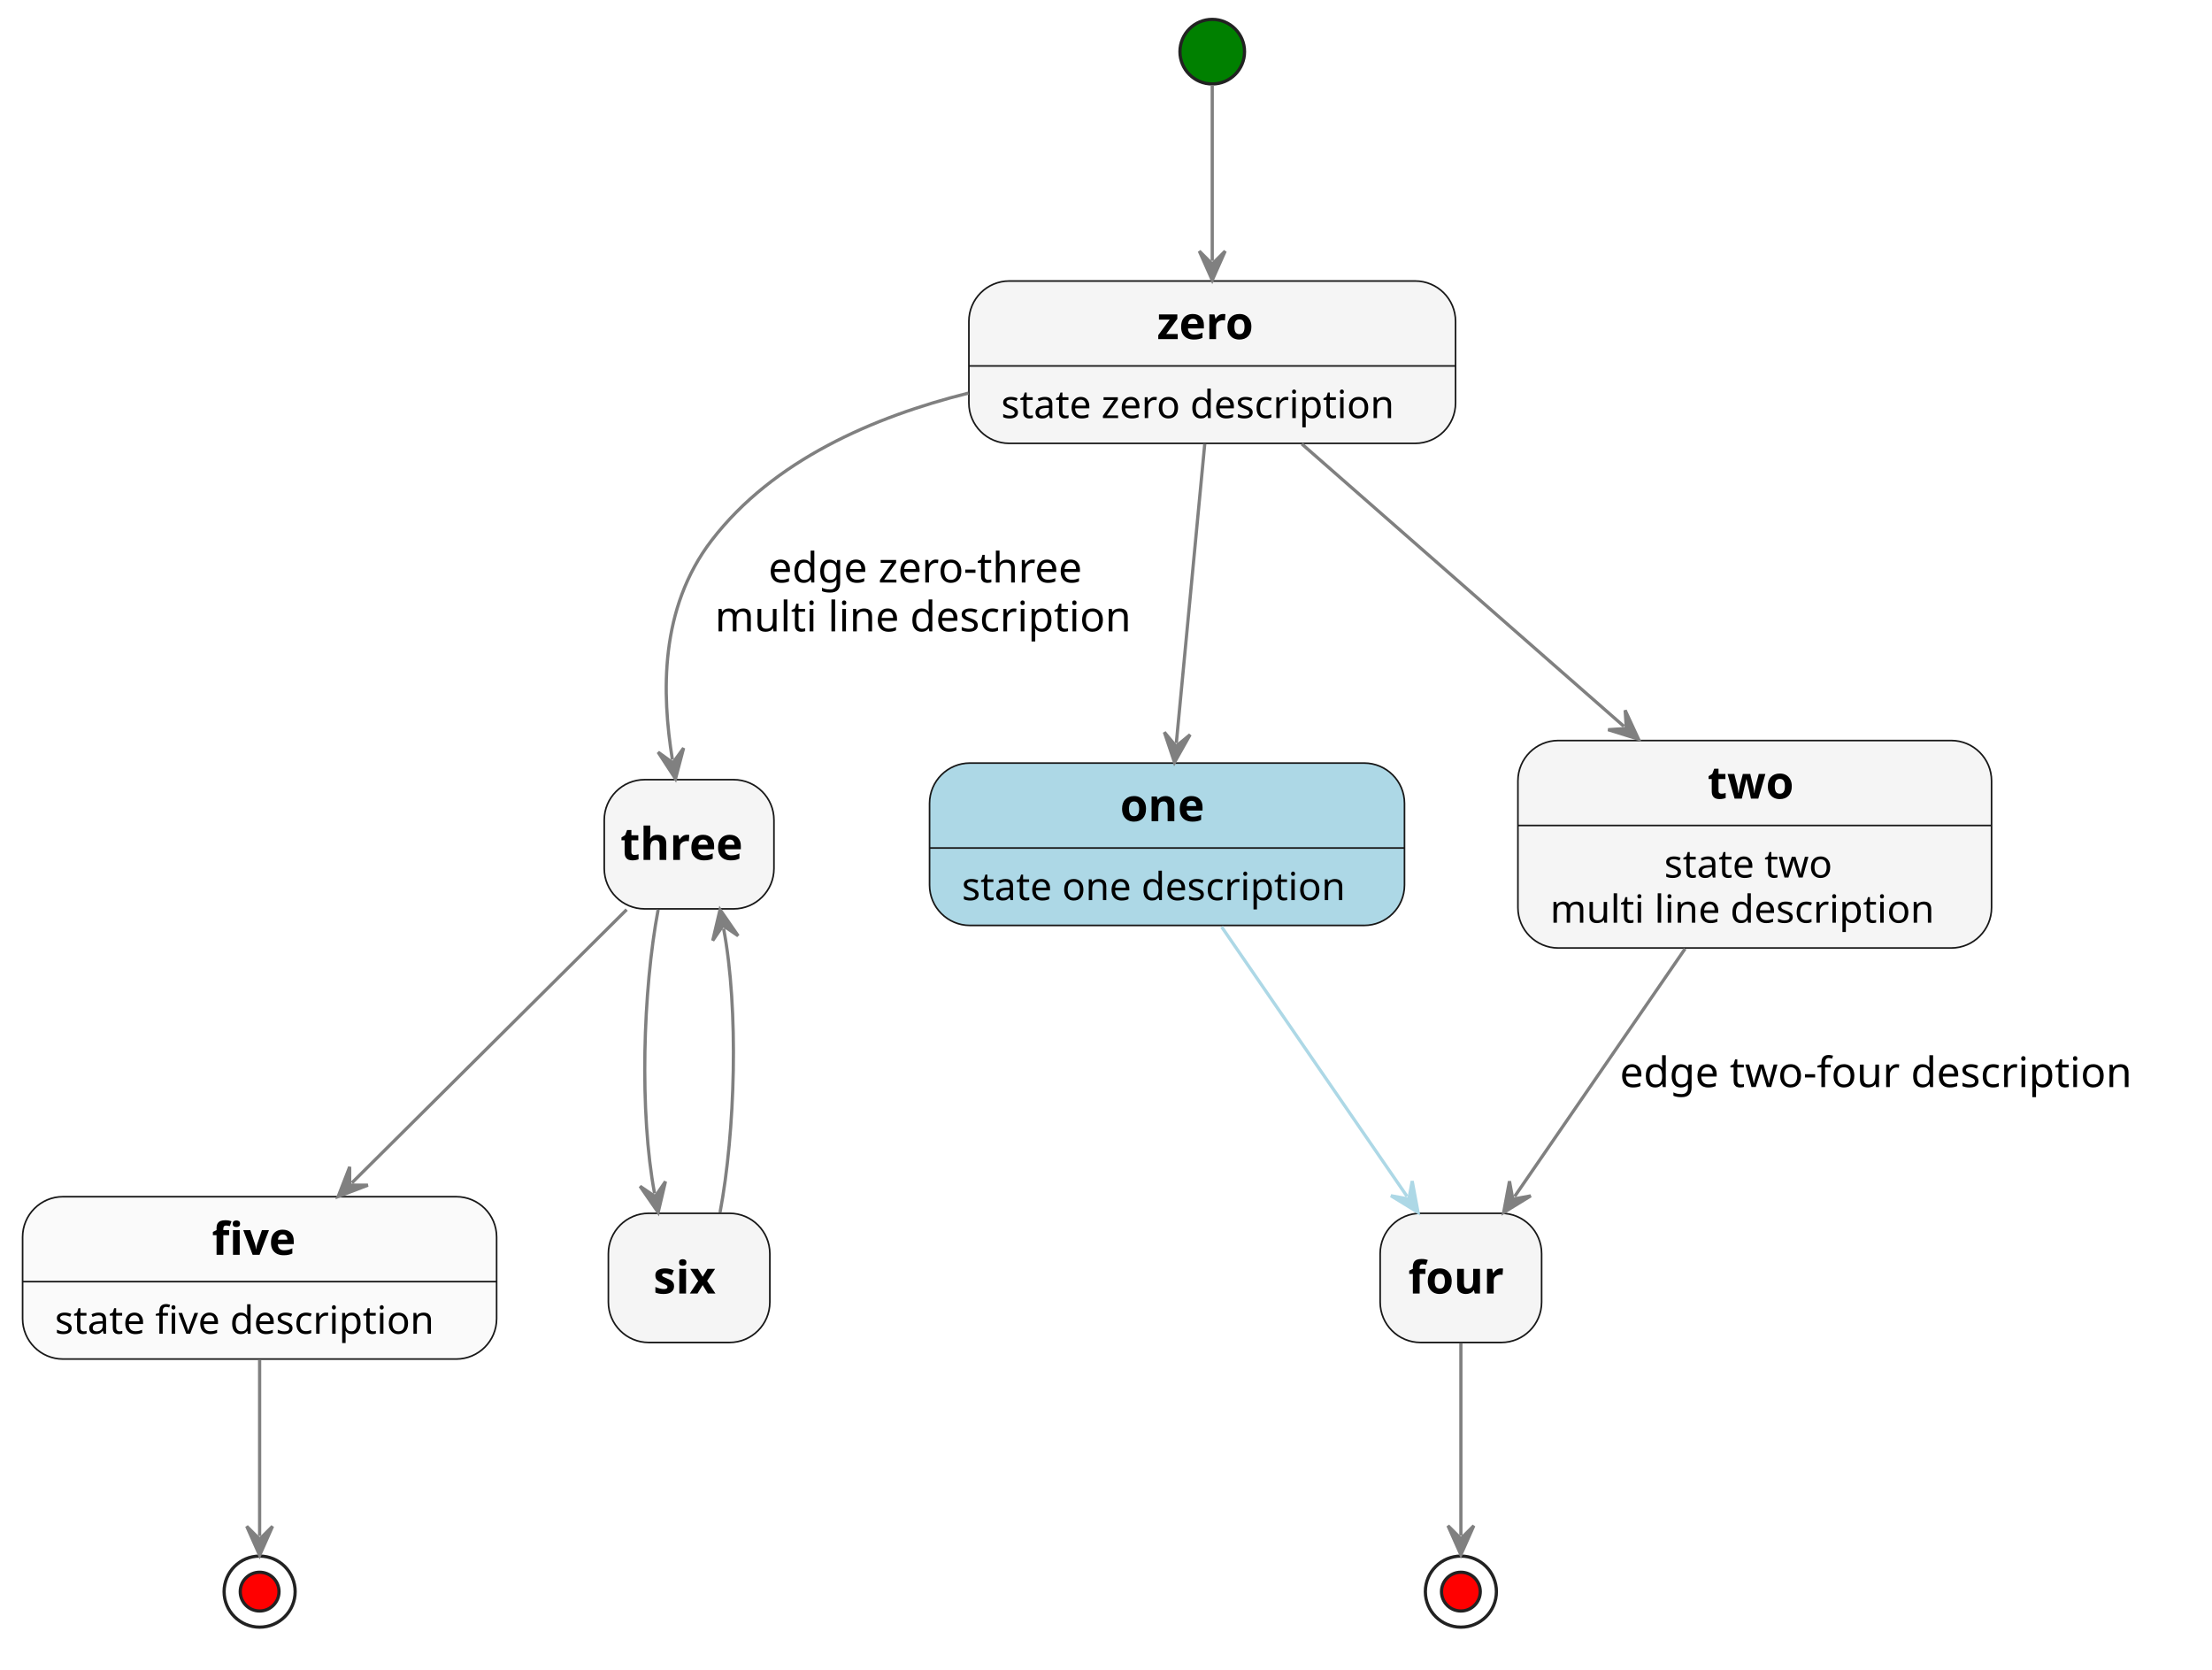
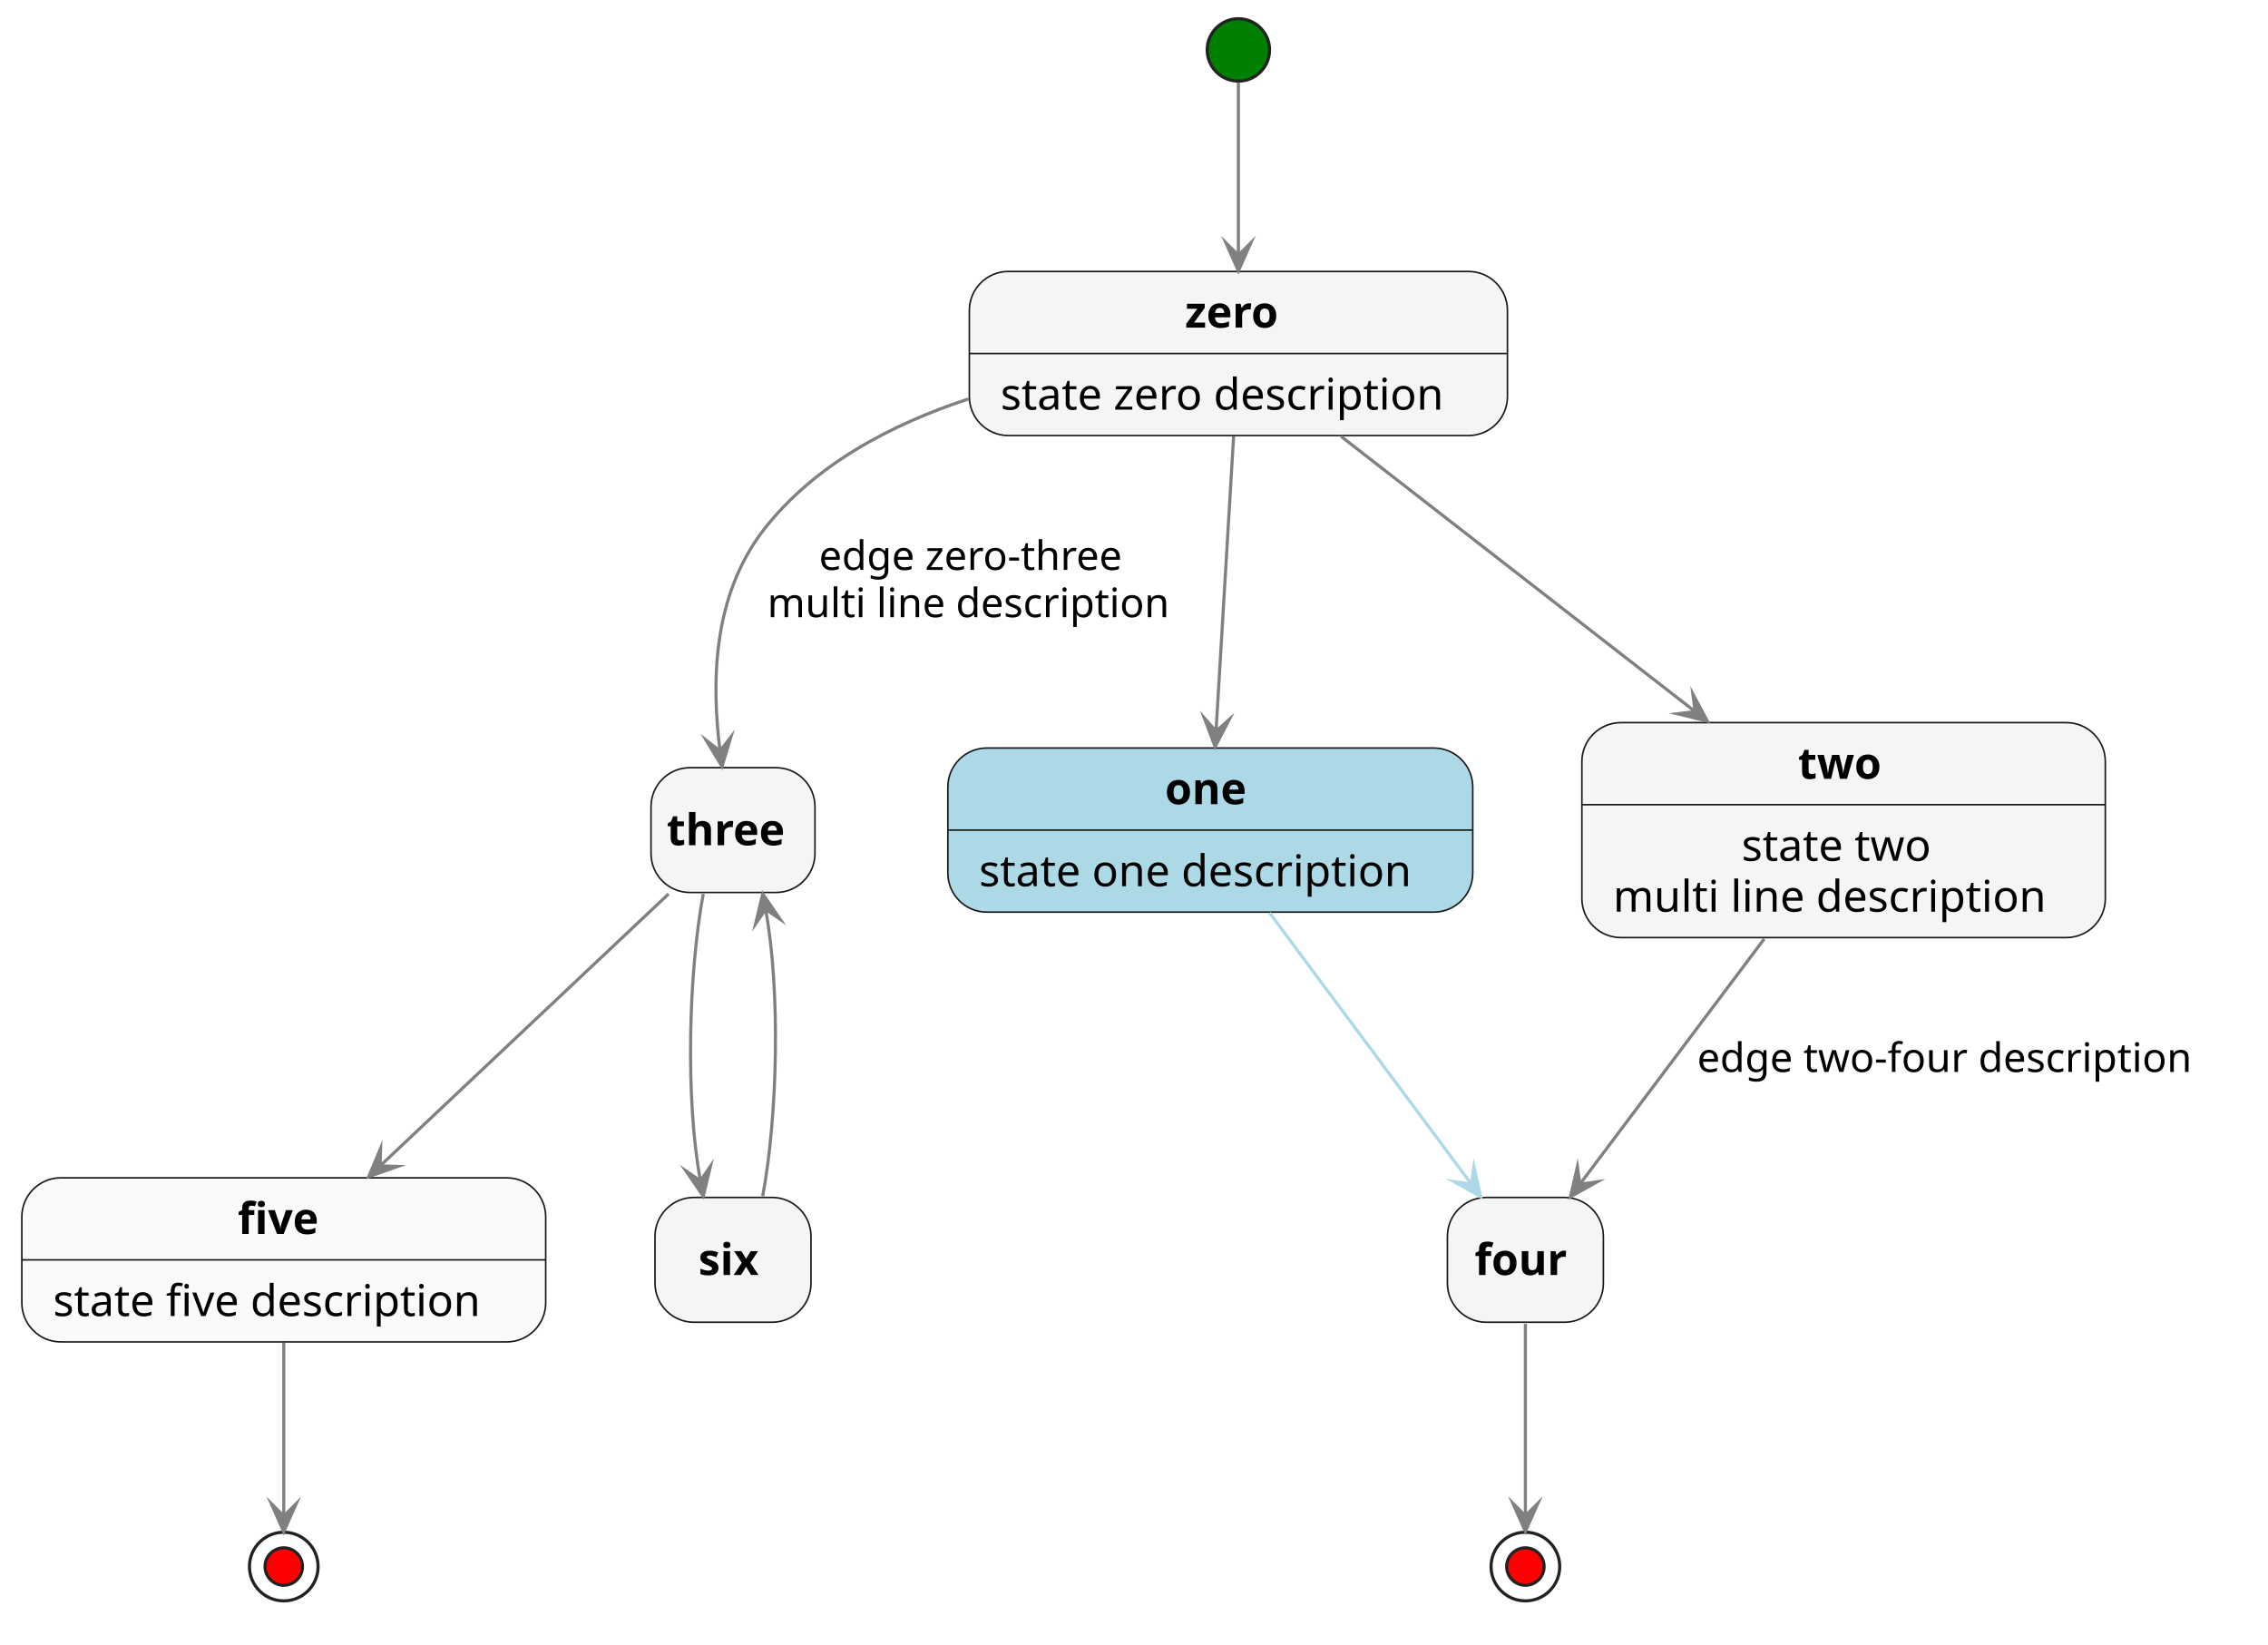
- <svg xmlns="http://www.w3.org/2000/svg" contentStyleType="text/css" data-diagram-type="STATE" height="517px" preserveAspectRatio="none" style="width:685px;height:517px;background:#FFFFFF;" version="1.1" viewBox="0 0 685 517" width="685px" zoomAndPan="magnify">
+ <svg xmlns="http://www.w3.org/2000/svg" contentStyleType="text/css" data-diagram-type="STATE" height="527px" preserveAspectRatio="none" style="width:727px;height:527px;background:#FFFFFF;" version="1.1" viewBox="0 0 727 527" width="727px" zoomAndPan="magnify">
  <defs />
  <g>
-     <g class="entity" data-qualified-name="state_five" id="ent0002">
-       <rect fill="#FAFAFA" height="50.266" rx="12.5" ry="12.5" style="stroke:#181818;stroke-width:0.5;" width="146.791" x="7" y="370.5" />
-       <line style="stroke:#181818;stroke-width:0.5;" x1="7" x2="153.791" y1="396.797" y2="396.797" />
-       <text fill="#000000" font-family="sans-serif" font-size="14" font-weight="700" lengthAdjust="spacing" textLength="29.511" x="65.64" y="388.495">five</text>
-       <text fill="#000000" font-family="sans-serif" font-size="12" lengthAdjust="spacing" textLength="126.791" x="17" y="412.935">state five description</text>
+     <g class="entity" data-qualified-name="state_five" data-source-line="18" id="ent0001">
+       <rect fill="#FAFAFA" height="52.594" rx="12.5" ry="12.5" style="stroke:#181818;stroke-width:0.5;" width="167.923" x="7" y="377.49" />
+       <line style="stroke:#181818;stroke-width:0.5;" x1="7" x2="174.923" y1="403.787" y2="403.787" />
+       <text fill="#000000" font-family="sans-serif" font-size="14" font-weight="700" lengthAdjust="spacing" textLength="29.511" x="76.206" y="395.485">five</text>
+       <text fill="#000000" font-family="sans-serif" font-size="14" lengthAdjust="spacing" textLength="147.923" x="17" y="421.782">state five description</text>
    </g>
-     <rect fill="#F5F5F5" height="40" rx="12.5" ry="12.5" style="stroke:#181818;stroke-width:0.5;" width="50" x="427.4" y="375.64" />
-     <text fill="#000000" font-family="sans-serif" font-size="14" font-weight="700" lengthAdjust="spacing" textLength="32.58" x="436.11" y="400.487">four</text>
-     <g class="entity" data-qualified-name="state_one" id="ent0004">
-       <rect fill="#ADD8E6" height="50.266" rx="12.5" ry="12.5" style="stroke:#181818;stroke-width:0.5;" width="147.078" x="287.86" y="236.25" />
-       <line style="stroke:#181818;stroke-width:0.5;" x1="287.86" x2="434.938" y1="262.547" y2="262.547" />
-       <text fill="#000000" font-family="sans-serif" font-size="14" font-weight="700" lengthAdjust="spacing" textLength="29.08" x="346.859" y="254.245">one</text>
-       <text fill="#000000" font-family="sans-serif" font-size="12" lengthAdjust="spacing" textLength="127.078" x="297.86" y="278.685">state one description</text>
+     <rect fill="#F5F5F5" height="40" rx="12.5" ry="12.5" style="stroke:#181818;stroke-width:0.5;" width="50" x="463.96" y="383.78" />
+     <text fill="#000000" font-family="sans-serif" font-size="14" font-weight="700" lengthAdjust="spacing" textLength="32.58" x="472.67" y="408.627">four</text>
+     <g class="entity" data-qualified-name="state_one" data-source-line="20" id="ent0003">
+       <rect fill="#ADD8E6" height="52.594" rx="12.5" ry="12.5" style="stroke:#181818;stroke-width:0.5;" width="168.258" x="303.83" y="239.74" />
+       <line style="stroke:#181818;stroke-width:0.5;" x1="303.83" x2="472.088" y1="266.037" y2="266.037" />
+       <text fill="#000000" font-family="sans-serif" font-size="14" font-weight="700" lengthAdjust="spacing" textLength="29.08" x="373.419" y="257.735">one</text>
+       <text fill="#000000" font-family="sans-serif" font-size="14" lengthAdjust="spacing" textLength="148.258" x="313.83" y="284.032">state one description</text>
    </g>
-     <rect fill="#F5F5F5" height="40" rx="12.5" ry="12.5" style="stroke:#181818;stroke-width:0.5;" width="50" x="188.4" y="375.64" />
-     <text fill="#000000" font-family="sans-serif" font-size="14" font-weight="700" lengthAdjust="spacing" textLength="22.162" x="202.319" y="400.487">six</text>
-     <rect fill="#F5F5F5" height="40" rx="12.5" ry="12.5" style="stroke:#181818;stroke-width:0.5;" width="52.554" x="187.12" y="241.39" />
-     <text fill="#000000" font-family="sans-serif" font-size="14" font-weight="700" lengthAdjust="spacing" textLength="42.554" x="192.12" y="266.237">three</text>
-     <g class="entity" data-qualified-name="state_two" id="ent0007">
-       <rect fill="#F5F5F5" height="64.234" rx="12.5" ry="12.5" style="stroke:#181818;stroke-width:0.5;" width="146.674" x="470.06" y="229.27" />
-       <line style="stroke:#181818;stroke-width:0.5;" x1="470.06" x2="616.734" y1="255.567" y2="255.567" />
-       <text fill="#000000" font-family="sans-serif" font-size="14" font-weight="700" lengthAdjust="spacing" textLength="29.244" x="528.775" y="247.265">two</text>
-       <text fill="#000000" font-family="sans-serif" font-size="12" lengthAdjust="spacing" textLength="56.074" x="515.36" y="271.705">state two</text>
-       <text fill="#000000" font-family="sans-serif" font-size="12" lengthAdjust="spacing" textLength="126.674" x="480.06" y="285.674">multi line description</text>
+     <rect fill="#F5F5F5" height="40" rx="12.5" ry="12.5" style="stroke:#181818;stroke-width:0.5;" width="50" x="209.96" y="383.78" />
+     <text fill="#000000" font-family="sans-serif" font-size="14" font-weight="700" lengthAdjust="spacing" textLength="22.162" x="223.879" y="408.627">six</text>
+     <rect fill="#F5F5F5" height="40" rx="12.5" ry="12.5" style="stroke:#181818;stroke-width:0.5;" width="52.554" x="208.68" y="246.04" />
+     <text fill="#000000" font-family="sans-serif" font-size="14" font-weight="700" lengthAdjust="spacing" textLength="42.554" x="213.68" y="270.887">three</text>
+     <g class="entity" data-qualified-name="state_two" data-source-line="23" id="ent0006">
+       <rect fill="#F5F5F5" height="68.891" rx="12.5" ry="12.5" style="stroke:#181818;stroke-width:0.5;" width="167.786" x="507.07" y="231.6" />
+       <line style="stroke:#181818;stroke-width:0.5;" x1="507.07" x2="674.856" y1="257.897" y2="257.897" />
+       <text fill="#000000" font-family="sans-serif" font-size="14" font-weight="700" lengthAdjust="spacing" textLength="29.244" x="576.341" y="249.595">two</text>
+       <text fill="#000000" font-family="sans-serif" font-size="14" lengthAdjust="spacing" textLength="65.42" x="558.253" y="275.892">state two</text>
+       <text fill="#000000" font-family="sans-serif" font-size="14" lengthAdjust="spacing" textLength="147.786" x="517.07" y="292.189">multi line description</text>
    </g>
-     <g class="entity" data-qualified-name="state_zero" id="ent0008">
-       <rect fill="#F5F5F5" height="50.266" rx="12.5" ry="12.5" style="stroke:#181818;stroke-width:0.5;" width="150.705" x="300.04" y="87" />
-       <line style="stroke:#181818;stroke-width:0.5;" x1="300.04" x2="450.745" y1="113.297" y2="113.297" />
-       <text fill="#000000" font-family="sans-serif" font-size="14" font-weight="700" lengthAdjust="spacing" textLength="34.166" x="358.31" y="104.995">zero</text>
-       <text fill="#000000" font-family="sans-serif" font-size="12" lengthAdjust="spacing" textLength="130.705" x="310.04" y="129.435">state zero description</text>
+     <g class="entity" data-qualified-name="state_zero" data-source-line="24" id="ent0007">
+       <rect fill="#F5F5F5" height="52.594" rx="12.5" ry="12.5" style="stroke:#181818;stroke-width:0.5;" width="172.489" x="310.72" y="87" />
+       <line style="stroke:#181818;stroke-width:0.5;" x1="310.72" x2="483.209" y1="113.297" y2="113.297" />
+       <text fill="#000000" font-family="sans-serif" font-size="14" font-weight="700" lengthAdjust="spacing" textLength="34.166" x="379.882" y="104.995">zero</text>
+       <text fill="#000000" font-family="sans-serif" font-size="14" lengthAdjust="spacing" textLength="152.489" x="320.72" y="131.292">state zero description</text>
    </g>
-     <g class="start_entity" data-qualified-name="zero_start" data-source-line="26" id="ent0009">
-       <ellipse cx="375.4" cy="16" fill="#008000" rx="10" ry="10" style="stroke:#222222;stroke-width:1;" />
+     <g class="start_entity" data-qualified-name="zero_start" data-source-line="26" id="ent0008">
+       <ellipse cx="396.96" cy="16" fill="#008000" rx="10" ry="10" style="stroke:#222222;stroke-width:1;" />
    </g>
-     <g class="end_entity" data-qualified-name="five_end" data-source-line="38" id="ent0010">
-       <ellipse cx="80.4" cy="492.77" fill="none" rx="11" ry="11" style="stroke:#222222;stroke-width:1;" />
-       <ellipse cx="80.4" cy="492.77" fill="#FF0000" rx="6" ry="6" style="stroke:#222222;stroke-width:1;" />
+     <g class="end_entity" data-qualified-name="five_end" data-source-line="38" id="ent0009">
+       <ellipse cx="90.96" cy="502.08" fill="none" rx="11" ry="11" style="stroke:#222222;stroke-width:1;" />
+       <ellipse cx="90.96" cy="502.08" fill="#FF0000" rx="6" ry="6" style="stroke:#222222;stroke-width:1;" />
    </g>
-     <g class="end_entity" data-qualified-name="four_end" data-source-line="40" id="ent0011">
-       <ellipse cx="452.4" cy="492.77" fill="none" rx="11" ry="11" style="stroke:#222222;stroke-width:1;" />
-       <ellipse cx="452.4" cy="492.77" fill="#FF0000" rx="6" ry="6" style="stroke:#222222;stroke-width:1;" />
+     <g class="end_entity" data-qualified-name="four_end" data-source-line="40" id="ent0010">
+       <ellipse cx="488.96" cy="502.08" fill="none" rx="11" ry="11" style="stroke:#222222;stroke-width:1;" />
+       <ellipse cx="488.96" cy="502.08" fill="#FF0000" rx="6" ry="6" style="stroke:#222222;stroke-width:1;" />
    </g>
-     <g class="link" data-entity-1="ent0009" data-entity-2="ent0008" data-link-type="dependency" data-source-line="27" id="lnk2">
-       <path d="M375.4,26.37 C375.4,40.33 375.4,61.03 375.4,80.75" fill="none" id="zero_start-to-state_zero" style="stroke:#808080;stroke-width:1;" />
-       <polygon fill="#808080" points="375.4,86.75,379.4,77.75,375.4,81.75,371.4,77.75,375.4,86.75" style="stroke:#808080;stroke-width:1;" />
+     <g class="link" data-entity-1="ent0008" data-entity-2="ent0007" data-link-type="dependency" data-source-line="27" id="lnk11">
+       <path d="M396.96,26.49 C396.96,40.42 396.96,61.93 396.96,81.81" fill="none" id="zero_start-to-state_zero" style="stroke:#808080;stroke-width:1;" />
+       <polygon fill="#808080" points="396.96,86.81,400.96,77.81,396.96,81.81,392.96,77.81,396.96,86.81" style="stroke:#808080;stroke-width:1;stroke-linejoin:miter;stroke-miterlimit:10;" />
    </g>
-     <g class="link" data-entity-1="ent0004" data-entity-2="ent0003" data-link-type="dependency" data-source-line="29" id="lnk3">
-       <path d="M378.3,286.95 C395.88,312.5 419.628,347.018 435.728,370.408" fill="none" id="state_one-to-state_four" style="stroke:#ADD8E6;stroke-width:1;" />
-       <polygon fill="#ADD8E6" points="439.13,375.35,437.322,365.668,436.295,371.231,430.732,370.204,439.13,375.35" style="stroke:#ADD8E6;stroke-width:1;" />
+     <g class="link" data-entity-1="ent0003" data-entity-2="ent0002" data-link-type="dependency" data-source-line="29" id="lnk12">
+       <path d="M406.96,292.57 C426.62,318.99 453.896,355.648 471.636,379.498" fill="none" id="state_one-to-state_four" style="stroke:#ADD8E6;stroke-width:1;" />
+       <polygon fill="#ADD8E6" points="474.62,383.51,472.458,373.901,471.636,379.498,466.039,378.676,474.62,383.51" style="stroke:#ADD8E6;stroke-width:1;stroke-linejoin:miter;stroke-miterlimit:10;" />
    </g>
-     <g class="link" data-entity-1="ent0005" data-entity-2="ent0006" data-link-type="dependency" data-source-line="30" id="lnk4">
-       <path d="M222.98,375.38 C227.7,350.3 228.81,312.586 224.09,287.516" fill="none" id="state_six-to-state_three" style="stroke:#808080;stroke-width:1;" />
-       <polygon fill="#808080" points="222.98,281.62,220.714,291.205,223.905,286.534,228.576,289.724,222.98,281.62" style="stroke:#808080;stroke-width:1;" />
+     <g class="link" data-entity-1="ent0004" data-entity-2="ent0005" data-link-type="dependency" data-source-line="30" id="lnk13">
+       <path d="M244.48,383.37 C249.29,357.58 250.204,317.206 245.405,291.406" fill="none" id="state_six-to-state_three" style="stroke:#808080;stroke-width:1;" />
+       <polygon fill="#808080" points="244.49,286.49,242.204,296.07,245.405,291.406,250.069,294.606,244.49,286.49" style="stroke:#808080;stroke-width:1;stroke-linejoin:miter;stroke-miterlimit:10;" />
    </g>
-     <g class="link" data-entity-1="ent0006" data-entity-2="ent0005" data-link-type="dependency" data-source-line="32" id="lnk6">
-       <path d="M203.81,281.62 C199.09,306.69 197.98,344.404 202.7,369.483" fill="none" id="state_three-to-state_six" style="stroke:#808080;stroke-width:1;" />
-       <polygon fill="#808080" points="203.81,375.38,206.076,365.796,202.885,370.466,198.214,367.275,203.81,375.38" style="stroke:#808080;stroke-width:1;" />
+     <g class="link" data-entity-1="ent0005" data-entity-2="ent0004" data-link-type="dependency" data-source-line="32" id="lnk15">
+       <path d="M225.43,286.49 C220.64,312.29 219.725,352.664 224.525,378.454" fill="none" id="state_three-to-state_six" style="stroke:#808080;stroke-width:1;" />
+       <polygon fill="#808080" points="225.44,383.37,227.726,373.79,224.525,378.454,219.861,375.254,225.44,383.37" style="stroke:#808080;stroke-width:1;stroke-linejoin:miter;stroke-miterlimit:10;" />
    </g>
-     <g class="link" data-entity-1="ent0006" data-entity-2="ent0002" data-link-type="dependency" data-source-line="31" id="lnk5">
-       <path d="M194.06,281.62 C170.43,305.12 134.685,340.66 108.985,366.21" fill="none" id="state_three-to-state_five" style="stroke:#808080;stroke-width:1;" />
-       <polygon fill="#808080" points="104.73,370.44,113.933,366.931,108.276,366.915,108.292,361.258,104.73,370.44" style="stroke:#808080;stroke-width:1;" />
+     <g class="link" data-entity-1="ent0005" data-entity-2="ent0001" data-link-type="dependency" data-source-line="31" id="lnk14">
+       <path d="M214.33,286.49 C189.06,310.31 149.798,347.32 121.838,373.68" fill="none" id="state_three-to-state_five" style="stroke:#808080;stroke-width:1;" />
+       <polygon fill="#808080" points="118.2,377.11,127.493,373.847,121.838,373.68,122.005,368.026,118.2,377.11" style="stroke:#808080;stroke-width:1;stroke-linejoin:miter;stroke-miterlimit:10;" />
    </g>
-     <g class="link" data-entity-1="ent0007" data-entity-2="ent0003" data-link-type="dependency" data-source-line="33" id="lnk7">
-       <path d="M521.83,293.73 C504.38,319.09 483.772,349.048 469.042,370.448" fill="none" id="state_two-to-state_four" style="stroke:#808080;stroke-width:1;" />
-       <polygon fill="#808080" points="465.64,375.39,474.038,370.244,468.475,371.271,467.448,365.709,465.64,375.39" style="stroke:#808080;stroke-width:1;" />
-       <text fill="#000000" font-family="sans-serif" font-size="13" lengthAdjust="spacing" textLength="167.534" x="501.62" y="336.567">edge two-four description</text>
+     <g class="link" data-entity-1="ent0006" data-entity-2="ent0002" data-link-type="dependency" data-source-line="33" id="lnk16">
+       <path d="M565.49,300.94 C545.9,327.02 522.534,358.103 506.424,379.543" fill="none" id="state_two-to-state_four" style="stroke:#808080;stroke-width:1;" />
+       <polygon fill="#808080" points="503.42,383.54,512.024,378.748,506.424,379.543,505.629,373.942,503.42,383.54" style="stroke:#808080;stroke-width:1;stroke-linejoin:miter;stroke-miterlimit:10;" />
+       <text fill="#000000" font-family="sans-serif" font-size="13" lengthAdjust="spacing" textLength="167.534" x="544.02" y="343.557">edge two-four description</text>
    </g>
-     <g class="link" data-entity-1="ent0008" data-entity-2="ent0004" data-link-type="dependency" data-source-line="34" id="lnk8">
-       <path d="M373.08,137.45 C370.49,164.74 366.879,202.767 364.279,230.067" fill="none" id="state_zero-to-state_one" style="stroke:#808080;stroke-width:1;" />
-       <polygon fill="#808080" points="363.71,236.04,368.545,227.46,364.184,231.062,360.581,226.701,363.71,236.04" style="stroke:#808080;stroke-width:1;" />
+     <g class="link" data-entity-1="ent0007" data-entity-2="ent0003" data-link-type="dependency" data-source-line="34" id="lnk17">
+       <path d="M395.43,139.87 C393.78,167.59 391.447,206.589 389.797,234.349" fill="none" id="state_zero-to-state_one" style="stroke:#808080;stroke-width:1;" />
+       <polygon fill="#808080" points="389.5,239.34,394.027,230.593,389.797,234.349,386.041,230.119,389.5,239.34" style="stroke:#808080;stroke-width:1;stroke-linejoin:miter;stroke-miterlimit:10;" />
    </g>
-     <g class="link" data-entity-1="ent0008" data-entity-2="ent0007" data-link-type="dependency" data-source-line="35" id="lnk9">
-       <path d="M403.14,137.45 C431.66,162.45 471.668,197.525 502.888,224.886" fill="none" id="state_zero-to-state_two" style="stroke:#808080;stroke-width:1;" />
-       <polygon fill="#808080" points="507.4,228.84,503.268,219.9,503.64,225.545,497.995,225.917,507.4,228.84" style="stroke:#808080;stroke-width:1;" />
+     <g class="link" data-entity-1="ent0007" data-entity-2="ent0006" data-link-type="dependency" data-source-line="35" id="lnk18">
+       <path d="M429.87,139.87 C462.19,164.99 507.752,200.392 543.352,228.052" fill="none" id="state_zero-to-state_two" style="stroke:#808080;stroke-width:1;" />
+       <polygon fill="#808080" points="547.3,231.12,542.647,222.44,543.352,228.052,537.739,228.757,547.3,231.12" style="stroke:#808080;stroke-width:1;stroke-linejoin:miter;stroke-miterlimit:10;" />
    </g>
-     <g class="link" data-entity-1="ent0008" data-entity-2="ent0006" data-link-type="dependency" data-source-line="36" id="lnk10">
-       <path d="M299.89,121.71 C270.51,129.03 239.41,142.52 220.4,167.27 C204.2,188.36 204.925,214.716 208.226,235.196" fill="none" id="state_zero-to-state_three" style="stroke:#808080;stroke-width:1;" />
-       <polygon fill="#808080" points="209.18,241.12,211.697,231.598,208.385,236.184,203.799,232.871,209.18,241.12" style="stroke:#808080;stroke-width:1;" />
-       <text fill="#000000" font-family="sans-serif" font-size="13" lengthAdjust="spacing" textLength="104.121" x="237.955" y="180.337">edge zero-three</text>
-       <text fill="#000000" font-family="sans-serif" font-size="13" lengthAdjust="spacing" textLength="137.23" x="221.4" y="195.47">multi line description</text>
+     <g class="link" data-entity-1="ent0007" data-entity-2="ent0005" data-link-type="dependency" data-source-line="36" id="lnk19">
+       <path d="M310.52,127.84 C285.76,135.95 261.12,148.9 244.96,169.6 C228.04,191.26 228.152,219.69 230.812,240.69" fill="none" id="state_zero-to-state_three" style="stroke:#808080;stroke-width:1;" />
+       <polygon fill="#808080" points="231.44,245.65,234.277,236.219,230.812,240.69,226.341,237.224,231.44,245.65" style="stroke:#808080;stroke-width:1;stroke-linejoin:miter;stroke-miterlimit:10;" />
+       <text fill="#000000" font-family="sans-serif" font-size="13" lengthAdjust="spacing" textLength="104.121" x="262.515" y="182.667">edge zero-three</text>
+       <text fill="#000000" font-family="sans-serif" font-size="13" lengthAdjust="spacing" textLength="137.23" x="245.96" y="197.8">multi line description</text>
    </g>
-     <g class="link" data-entity-1="ent0002" data-entity-2="ent0010" data-link-type="dependency" data-source-line="39" id="lnk11">
-       <path d="M80.4,421.14 C80.4,440.74 80.4,461.23 80.4,475.55" fill="none" id="state_five-to-five_end" style="stroke:#808080;stroke-width:1;" />
-       <polygon fill="#808080" points="80.4,481.55,84.4,472.55,80.4,476.55,76.4,472.55,80.4,481.55" style="stroke:#808080;stroke-width:1;" />
+     <g class="link" data-entity-1="ent0001" data-entity-2="ent0009" data-link-type="dependency" data-source-line="39" id="lnk20">
+       <path d="M90.96,430.34 C90.96,450.17 90.96,471.63 90.96,485.9" fill="none" id="state_five-to-five_end" style="stroke:#808080;stroke-width:1;" />
+       <polygon fill="#808080" points="90.96,490.9,94.96,481.9,90.96,485.9,86.96,481.9,90.96,490.9" style="stroke:#808080;stroke-width:1;stroke-linejoin:miter;stroke-miterlimit:10;" />
    </g>
-     <g class="link" data-entity-1="ent0003" data-entity-2="ent0011" data-link-type="dependency" data-source-line="41" id="lnk12">
-       <path d="M452.4,415.89 C452.4,435.65 452.4,459.67 452.4,475.37" fill="none" id="state_four-to-four_end" style="stroke:#808080;stroke-width:1;" />
-       <polygon fill="#808080" points="452.4,481.37,456.4,472.37,452.4,476.37,448.4,472.37,452.4,481.37" style="stroke:#808080;stroke-width:1;" />
+     <g class="link" data-entity-1="ent0002" data-entity-2="ent0010" data-link-type="dependency" data-source-line="41" id="lnk21">
+       <path d="M488.96,424.27 C488.96,444.38 488.96,469.99 488.96,485.81" fill="none" id="state_four-to-four_end" style="stroke:#808080;stroke-width:1;" />
+       <polygon fill="#808080" points="488.96,490.81,492.96,481.81,488.96,485.81,484.96,481.81,488.96,490.81" style="stroke:#808080;stroke-width:1;stroke-linejoin:miter;stroke-miterlimit:10;" />
    </g>
  </g>
</svg>
